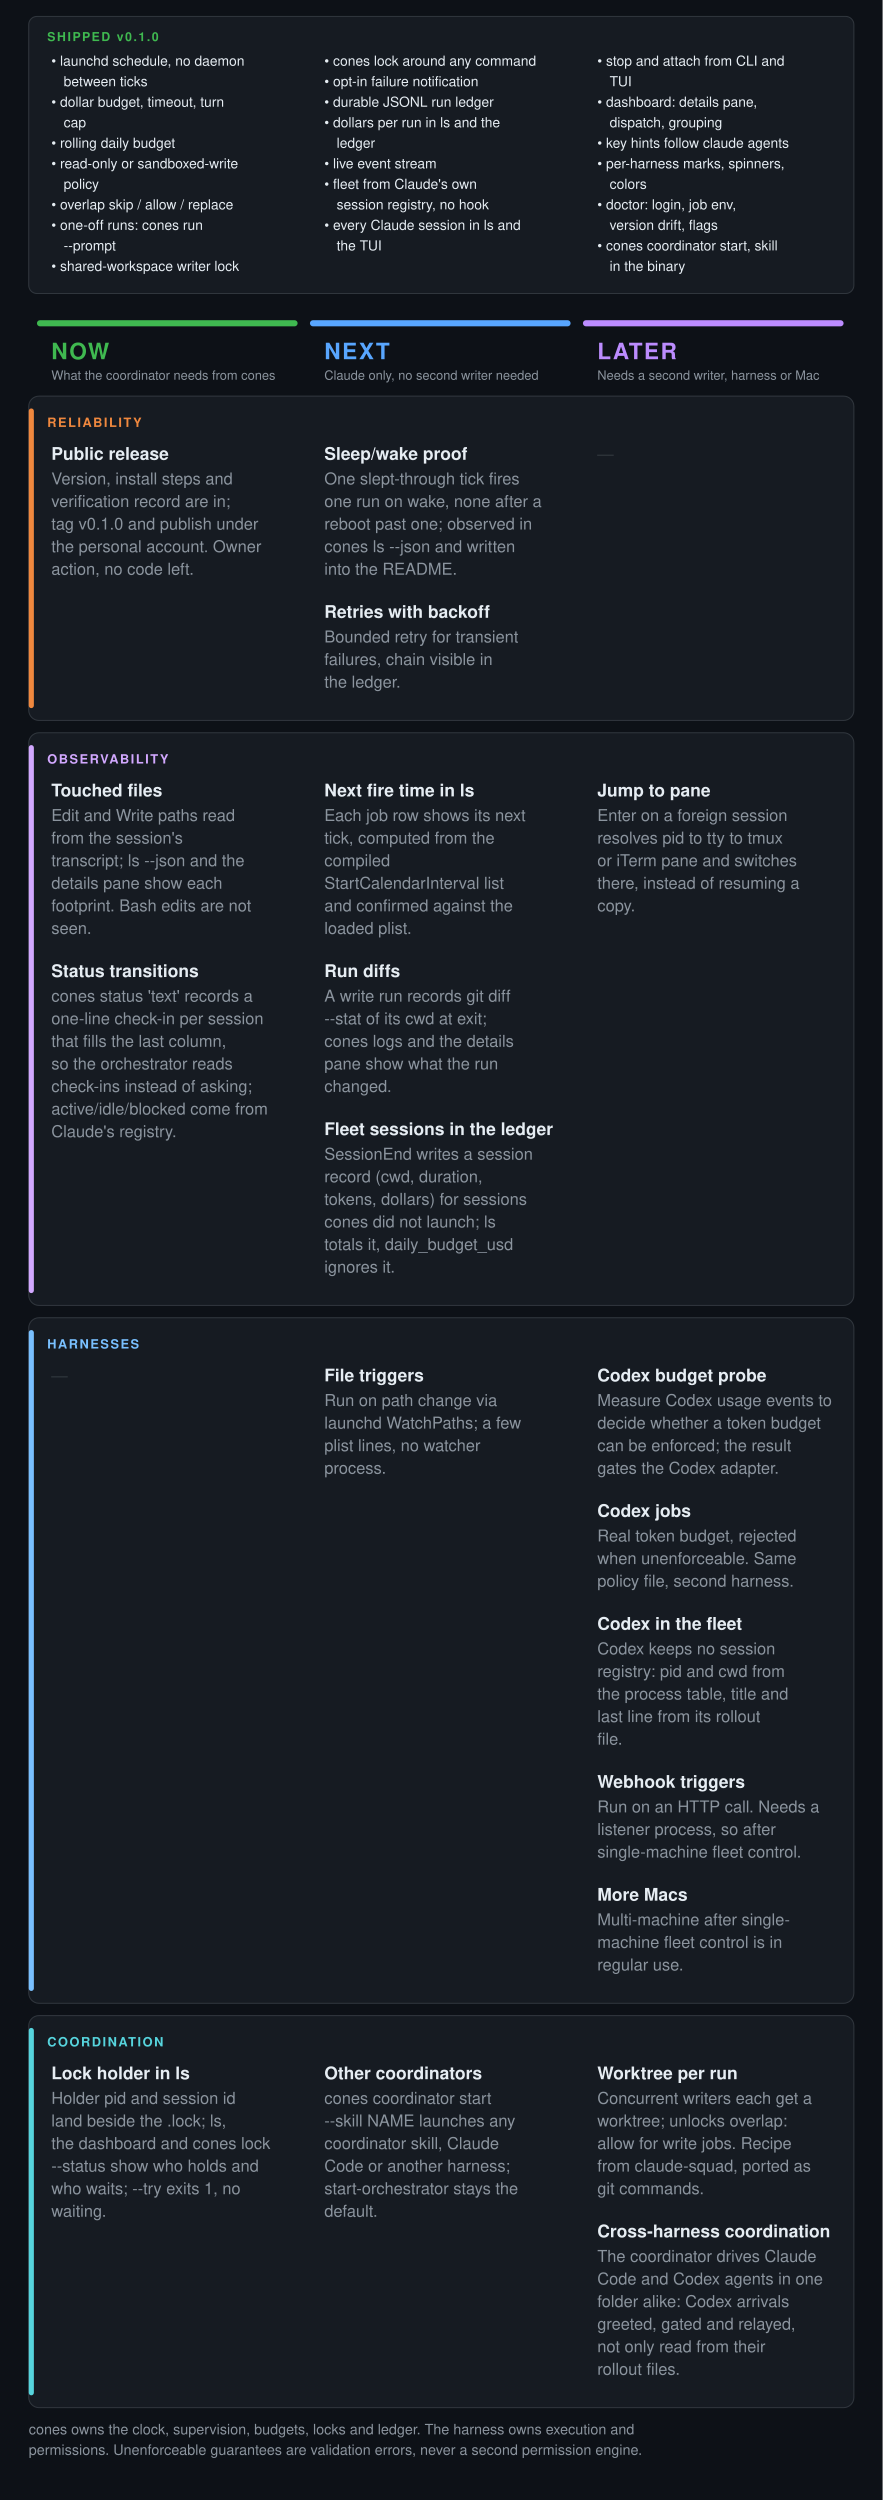
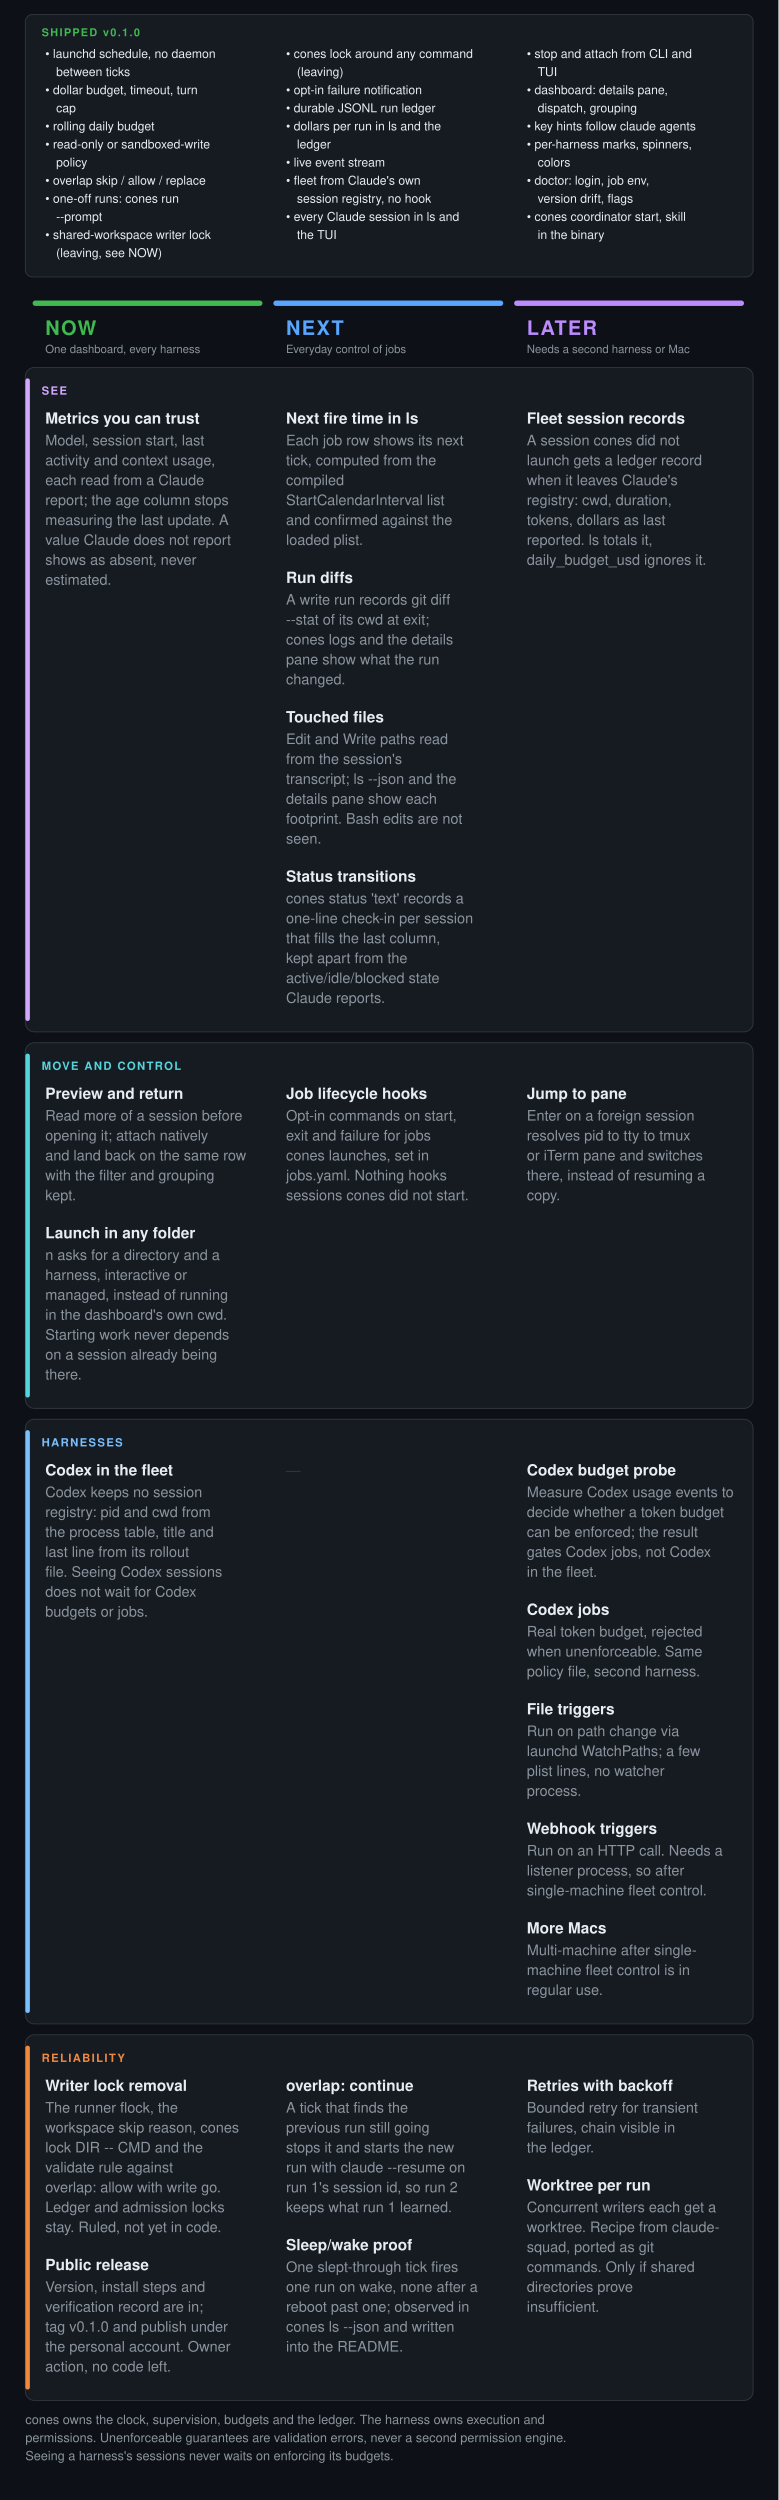
- <svg xmlns="http://www.w3.org/2000/svg" width="860" height="2436" viewBox="0 0 860 2436" font-family="-apple-system,BlinkMacSystemFont,Segoe UI,Helvetica,Arial,sans-serif">
-   <rect width="860" height="2436" fill="#0d1117" />
-   <rect x="28" y="16" width="804" height="270" rx="8" fill="#161b22" stroke="#30363d" />
+ <svg xmlns="http://www.w3.org/2000/svg" width="860" height="2762" viewBox="0 0 860 2762" font-family="-apple-system,BlinkMacSystemFont,Segoe UI,Helvetica,Arial,sans-serif">
+   <rect width="860" height="2762" fill="#0d1117" />
+   <rect x="28" y="16" width="804" height="290" rx="8" fill="#161b22" stroke="#30363d" />
  <text x="46" y="40" font-size="12" fill="#3fb950" font-weight="700" letter-spacing="1.5">SHIPPED  v0.1.0</text>
  <text x="50" y="64" font-size="13.5" fill="#e6edf3">• launchd schedule, no daemon</text>
  <text x="62" y="84" font-size="13.5" fill="#e6edf3">between ticks</text>
  <text x="50" y="104" font-size="13.5" fill="#e6edf3">• dollar budget, timeout, turn</text>
  <text x="62" y="124" font-size="13.5" fill="#e6edf3">cap</text>
  <text x="50" y="144" font-size="13.5" fill="#e6edf3">• rolling daily budget</text>
  <text x="50" y="164" font-size="13.5" fill="#e6edf3">• read-only or sandboxed-write</text>
  <text x="62" y="184" font-size="13.5" fill="#e6edf3">policy</text>
  <text x="50" y="204" font-size="13.5" fill="#e6edf3">• overlap skip / allow / replace</text>
  <text x="50" y="224" font-size="13.5" fill="#e6edf3">• one-off runs: cones run</text>
  <text x="62" y="244" font-size="13.5" fill="#e6edf3">--prompt</text>
  <text x="50" y="264" font-size="13.5" fill="#e6edf3">• shared-workspace writer lock</text>
+   <text x="62" y="284" font-size="13.5" fill="#e6edf3">(leaving, see NOW)</text>
  <text x="316" y="64" font-size="13.5" fill="#e6edf3">• cones lock around any command</text>
-   <text x="316" y="84" font-size="13.5" fill="#e6edf3">• opt-in failure notification</text>
-   <text x="316" y="104" font-size="13.5" fill="#e6edf3">• durable JSONL run ledger</text>
-   <text x="316" y="124" font-size="13.5" fill="#e6edf3">• dollars per run in ls and the</text>
-   <text x="328" y="144" font-size="13.5" fill="#e6edf3">ledger</text>
-   <text x="316" y="164" font-size="13.5" fill="#e6edf3">• live event stream</text>
-   <text x="316" y="184" font-size="13.5" fill="#e6edf3">• fleet from Claude's own</text>
-   <text x="328" y="204" font-size="13.5" fill="#e6edf3">session registry, no hook</text>
-   <text x="316" y="224" font-size="13.5" fill="#e6edf3">• every Claude session in ls and</text>
-   <text x="328" y="244" font-size="13.5" fill="#e6edf3">the TUI</text>
+   <text x="328" y="84" font-size="13.5" fill="#e6edf3">(leaving)</text>
+   <text x="316" y="104" font-size="13.5" fill="#e6edf3">• opt-in failure notification</text>
+   <text x="316" y="124" font-size="13.5" fill="#e6edf3">• durable JSONL run ledger</text>
+   <text x="316" y="144" font-size="13.5" fill="#e6edf3">• dollars per run in ls and the</text>
+   <text x="328" y="164" font-size="13.5" fill="#e6edf3">ledger</text>
+   <text x="316" y="184" font-size="13.5" fill="#e6edf3">• live event stream</text>
+   <text x="316" y="204" font-size="13.5" fill="#e6edf3">• fleet from Claude's own</text>
+   <text x="328" y="224" font-size="13.5" fill="#e6edf3">session registry, no hook</text>
+   <text x="316" y="244" font-size="13.5" fill="#e6edf3">• every Claude session in ls and</text>
+   <text x="328" y="264" font-size="13.5" fill="#e6edf3">the TUI</text>
  <text x="582" y="64" font-size="13.5" fill="#e6edf3">• stop and attach from CLI and</text>
  <text x="594" y="84" font-size="13.5" fill="#e6edf3">TUI</text>
  <text x="582" y="104" font-size="13.5" fill="#e6edf3">• dashboard: details pane,</text>
  <text x="594" y="124" font-size="13.5" fill="#e6edf3">dispatch, grouping</text>
  <text x="582" y="144" font-size="13.5" fill="#e6edf3">• key hints follow claude agents</text>
  <text x="582" y="164" font-size="13.5" fill="#e6edf3">• per-harness marks, spinners,</text>
  <text x="594" y="184" font-size="13.5" fill="#e6edf3">colors</text>
  <text x="582" y="204" font-size="13.5" fill="#e6edf3">• doctor: login, job env,</text>
  <text x="594" y="224" font-size="13.5" fill="#e6edf3">version drift, flags</text>
  <text x="582" y="244" font-size="13.5" fill="#e6edf3">• cones coordinator start, skill</text>
  <text x="594" y="264" font-size="13.5" fill="#e6edf3">in the binary</text>
-   <rect x="36" y="312" width="254" height="6" rx="3" fill="#3fb950" />
-   <text x="50" y="350" font-size="22" fill="#3fb950" font-weight="800" letter-spacing="1.5">NOW</text>
-   <text x="50" y="370" font-size="12.5" fill="#8b949e">What the coordinator needs from cones</text>
-   <rect x="302" y="312" width="254" height="6" rx="3" fill="#58a6ff" />
-   <text x="316" y="350" font-size="22" fill="#58a6ff" font-weight="800" letter-spacing="1.5">NEXT</text>
-   <text x="316" y="370" font-size="12.5" fill="#8b949e">Claude only, no second writer needed</text>
-   <rect x="568" y="312" width="254" height="6" rx="3" fill="#bc8cff" />
-   <text x="582" y="350" font-size="22" fill="#bc8cff" font-weight="800" letter-spacing="1.5">LATER</text>
-   <text x="582" y="370" font-size="12.5" fill="#8b949e">Needs a second writer, harness or Mac</text>
-   <rect x="28" y="386" width="804" height="316" rx="10" fill="#161b22" stroke="#30363d" />
-   <rect x="28" y="398" width="5" height="292" rx="2.5" fill="#f0883e" />
-   <text x="46" y="416" font-size="12.5" fill="#f0883e" font-weight="700" letter-spacing="1.5">RELIABILITY</text>
-   <text x="50" y="448" font-size="17" fill="#e6edf3" font-weight="700">Public release</text>
-   <text x="50" y="472" font-size="16" fill="#8b949e">Version, install steps and</text>
-   <text x="50" y="494" font-size="16" fill="#8b949e">verification record are in;</text>
-   <text x="50" y="516" font-size="16" fill="#8b949e">tag v0.1.0 and publish under</text>
-   <text x="50" y="538" font-size="16" fill="#8b949e">the personal account. Owner</text>
-   <text x="50" y="560" font-size="16" fill="#8b949e">action, no code left.</text>
-   <text x="316" y="448" font-size="17" fill="#e6edf3" font-weight="700">Sleep/wake proof</text>
-   <text x="316" y="472" font-size="16" fill="#8b949e">One slept-through tick fires</text>
-   <text x="316" y="494" font-size="16" fill="#8b949e">one run on wake, none after a</text>
-   <text x="316" y="516" font-size="16" fill="#8b949e">reboot past one; observed in</text>
-   <text x="316" y="538" font-size="16" fill="#8b949e">cones ls --json and written</text>
-   <text x="316" y="560" font-size="16" fill="#8b949e">into the README.</text>
-   <text x="316" y="602" font-size="17" fill="#e6edf3" font-weight="700">Retries with backoff</text>
-   <text x="316" y="626" font-size="16" fill="#8b949e">Bounded retry for transient</text>
-   <text x="316" y="648" font-size="16" fill="#8b949e">failures, chain visible in</text>
-   <text x="316" y="670" font-size="16" fill="#8b949e">the ledger.</text>
-   <text x="582" y="448" font-size="16" fill="#30363d">—</text>
-   <rect x="28" y="714" width="804" height="558" rx="10" fill="#161b22" stroke="#30363d" />
-   <rect x="28" y="726" width="5" height="534" rx="2.5" fill="#d2a8ff" />
-   <text x="46" y="744" font-size="12.5" fill="#d2a8ff" font-weight="700" letter-spacing="1.5">OBSERVABILITY</text>
-   <text x="50" y="776" font-size="17" fill="#e6edf3" font-weight="700">Touched files</text>
-   <text x="50" y="800" font-size="16" fill="#8b949e">Edit and Write paths read</text>
-   <text x="50" y="822" font-size="16" fill="#8b949e">from the session's</text>
-   <text x="50" y="844" font-size="16" fill="#8b949e">transcript; ls --json and the</text>
-   <text x="50" y="866" font-size="16" fill="#8b949e">details pane show each</text>
-   <text x="50" y="888" font-size="16" fill="#8b949e">footprint. Bash edits are not</text>
-   <text x="50" y="910" font-size="16" fill="#8b949e">seen.</text>
-   <text x="50" y="952" font-size="17" fill="#e6edf3" font-weight="700">Status transitions</text>
-   <text x="50" y="976" font-size="16" fill="#8b949e">cones status 'text' records a</text>
-   <text x="50" y="998" font-size="16" fill="#8b949e">one-line check-in per session</text>
-   <text x="50" y="1020" font-size="16" fill="#8b949e">that fills the last column,</text>
-   <text x="50" y="1042" font-size="16" fill="#8b949e">so the orchestrator reads</text>
-   <text x="50" y="1064" font-size="16" fill="#8b949e">check-ins instead of asking;</text>
-   <text x="50" y="1086" font-size="16" fill="#8b949e">active/idle/blocked come from</text>
-   <text x="50" y="1108" font-size="16" fill="#8b949e">Claude's registry.</text>
-   <text x="316" y="776" font-size="17" fill="#e6edf3" font-weight="700">Next fire time in ls</text>
-   <text x="316" y="800" font-size="16" fill="#8b949e">Each job row shows its next</text>
-   <text x="316" y="822" font-size="16" fill="#8b949e">tick, computed from the</text>
-   <text x="316" y="844" font-size="16" fill="#8b949e">compiled</text>
-   <text x="316" y="866" font-size="16" fill="#8b949e">StartCalendarInterval list</text>
-   <text x="316" y="888" font-size="16" fill="#8b949e">and confirmed against the</text>
-   <text x="316" y="910" font-size="16" fill="#8b949e">loaded plist.</text>
-   <text x="316" y="952" font-size="17" fill="#e6edf3" font-weight="700">Run diffs</text>
-   <text x="316" y="976" font-size="16" fill="#8b949e">A write run records git diff</text>
-   <text x="316" y="998" font-size="16" fill="#8b949e">--stat of its cwd at exit;</text>
-   <text x="316" y="1020" font-size="16" fill="#8b949e">cones logs and the details</text>
-   <text x="316" y="1042" font-size="16" fill="#8b949e">pane show what the run</text>
-   <text x="316" y="1064" font-size="16" fill="#8b949e">changed.</text>
-   <text x="316" y="1106" font-size="17" fill="#e6edf3" font-weight="700">Fleet sessions in the ledger</text>
-   <text x="316" y="1130" font-size="16" fill="#8b949e">SessionEnd writes a session</text>
-   <text x="316" y="1152" font-size="16" fill="#8b949e">record (cwd, duration,</text>
-   <text x="316" y="1174" font-size="16" fill="#8b949e">tokens, dollars) for sessions</text>
-   <text x="316" y="1196" font-size="16" fill="#8b949e">cones did not launch; ls</text>
-   <text x="316" y="1218" font-size="16" fill="#8b949e">totals it, daily_budget_usd</text>
-   <text x="316" y="1240" font-size="16" fill="#8b949e">ignores it.</text>
-   <text x="582" y="776" font-size="17" fill="#e6edf3" font-weight="700">Jump to pane</text>
-   <text x="582" y="800" font-size="16" fill="#8b949e">Enter on a foreign session</text>
-   <text x="582" y="822" font-size="16" fill="#8b949e">resolves pid to tty to tmux</text>
-   <text x="582" y="844" font-size="16" fill="#8b949e">or iTerm pane and switches</text>
-   <text x="582" y="866" font-size="16" fill="#8b949e">there, instead of resuming a</text>
-   <text x="582" y="888" font-size="16" fill="#8b949e">copy.</text>
-   <rect x="28" y="1284" width="804" height="668" rx="10" fill="#161b22" stroke="#30363d" />
-   <rect x="28" y="1296" width="5" height="644" rx="2.5" fill="#79c0ff" />
-   <text x="46" y="1314" font-size="12.5" fill="#79c0ff" font-weight="700" letter-spacing="1.5">HARNESSES</text>
-   <text x="50" y="1346" font-size="16" fill="#30363d">—</text>
-   <text x="316" y="1346" font-size="17" fill="#e6edf3" font-weight="700">File triggers</text>
-   <text x="316" y="1370" font-size="16" fill="#8b949e">Run on path change via</text>
-   <text x="316" y="1392" font-size="16" fill="#8b949e">launchd WatchPaths; a few</text>
-   <text x="316" y="1414" font-size="16" fill="#8b949e">plist lines, no watcher</text>
-   <text x="316" y="1436" font-size="16" fill="#8b949e">process.</text>
-   <text x="582" y="1346" font-size="17" fill="#e6edf3" font-weight="700">Codex budget probe</text>
-   <text x="582" y="1370" font-size="16" fill="#8b949e">Measure Codex usage events to</text>
-   <text x="582" y="1392" font-size="16" fill="#8b949e">decide whether a token budget</text>
-   <text x="582" y="1414" font-size="16" fill="#8b949e">can be enforced; the result</text>
-   <text x="582" y="1436" font-size="16" fill="#8b949e">gates the Codex adapter.</text>
-   <text x="582" y="1478" font-size="17" fill="#e6edf3" font-weight="700">Codex jobs</text>
-   <text x="582" y="1502" font-size="16" fill="#8b949e">Real token budget, rejected</text>
-   <text x="582" y="1524" font-size="16" fill="#8b949e">when unenforceable. Same</text>
-   <text x="582" y="1546" font-size="16" fill="#8b949e">policy file, second harness.</text>
-   <text x="582" y="1588" font-size="17" fill="#e6edf3" font-weight="700">Codex in the fleet</text>
-   <text x="582" y="1612" font-size="16" fill="#8b949e">Codex keeps no session</text>
-   <text x="582" y="1634" font-size="16" fill="#8b949e">registry: pid and cwd from</text>
-   <text x="582" y="1656" font-size="16" fill="#8b949e">the process table, title and</text>
-   <text x="582" y="1678" font-size="16" fill="#8b949e">last line from its rollout</text>
-   <text x="582" y="1700" font-size="16" fill="#8b949e">file.</text>
-   <text x="582" y="1742" font-size="17" fill="#e6edf3" font-weight="700">Webhook triggers</text>
-   <text x="582" y="1766" font-size="16" fill="#8b949e">Run on an HTTP call. Needs a</text>
-   <text x="582" y="1788" font-size="16" fill="#8b949e">listener process, so after</text>
-   <text x="582" y="1810" font-size="16" fill="#8b949e">single-machine fleet control.</text>
-   <text x="582" y="1852" font-size="17" fill="#e6edf3" font-weight="700">More Macs</text>
-   <text x="582" y="1876" font-size="16" fill="#8b949e">Multi-machine after single-</text>
-   <text x="582" y="1898" font-size="16" fill="#8b949e">machine fleet control is in</text>
-   <text x="582" y="1920" font-size="16" fill="#8b949e">regular use.</text>
-   <rect x="28" y="1964" width="804" height="382" rx="10" fill="#161b22" stroke="#30363d" />
-   <rect x="28" y="1976" width="5" height="358" rx="2.5" fill="#56d4dd" />
-   <text x="46" y="1994" font-size="12.5" fill="#56d4dd" font-weight="700" letter-spacing="1.5">COORDINATION</text>
-   <text x="50" y="2026" font-size="17" fill="#e6edf3" font-weight="700">Lock holder in ls</text>
-   <text x="50" y="2050" font-size="16" fill="#8b949e">Holder pid and session id</text>
-   <text x="50" y="2072" font-size="16" fill="#8b949e">land beside the .lock; ls,</text>
-   <text x="50" y="2094" font-size="16" fill="#8b949e">the dashboard and cones lock</text>
-   <text x="50" y="2116" font-size="16" fill="#8b949e">--status show who holds and</text>
-   <text x="50" y="2138" font-size="16" fill="#8b949e">who waits; --try exits 1, no</text>
-   <text x="50" y="2160" font-size="16" fill="#8b949e">waiting.</text>
-   <text x="316" y="2026" font-size="17" fill="#e6edf3" font-weight="700">Other coordinators</text>
-   <text x="316" y="2050" font-size="16" fill="#8b949e">cones coordinator start</text>
-   <text x="316" y="2072" font-size="16" fill="#8b949e">--skill NAME launches any</text>
-   <text x="316" y="2094" font-size="16" fill="#8b949e">coordinator skill, Claude</text>
-   <text x="316" y="2116" font-size="16" fill="#8b949e">Code or another harness;</text>
-   <text x="316" y="2138" font-size="16" fill="#8b949e">start-orchestrator stays the</text>
-   <text x="316" y="2160" font-size="16" fill="#8b949e">default.</text>
-   <text x="582" y="2026" font-size="17" fill="#e6edf3" font-weight="700">Worktree per run</text>
-   <text x="582" y="2050" font-size="16" fill="#8b949e">Concurrent writers each get a</text>
-   <text x="582" y="2072" font-size="16" fill="#8b949e">worktree; unlocks overlap:</text>
-   <text x="582" y="2094" font-size="16" fill="#8b949e">allow for write jobs. Recipe</text>
-   <text x="582" y="2116" font-size="16" fill="#8b949e">from claude-squad, ported as</text>
-   <text x="582" y="2138" font-size="16" fill="#8b949e">git commands.</text>
-   <text x="582" y="2180" font-size="17" fill="#e6edf3" font-weight="700">Cross-harness coordination</text>
-   <text x="582" y="2204" font-size="16" fill="#8b949e">The coordinator drives Claude</text>
-   <text x="582" y="2226" font-size="16" fill="#8b949e">Code and Codex agents in one</text>
-   <text x="582" y="2248" font-size="16" fill="#8b949e">folder alike: Codex arrivals</text>
-   <text x="582" y="2270" font-size="16" fill="#8b949e">greeted, gated and relayed,</text>
-   <text x="582" y="2292" font-size="16" fill="#8b949e">not only read from their</text>
-   <text x="582" y="2314" font-size="16" fill="#8b949e">rollout files.</text>
-   <text x="28" y="2372" font-size="14" fill="#8b949e">cones owns the clock, supervision, budgets, locks and ledger. The harness owns execution and</text>
-   <text x="28" y="2392" font-size="14" fill="#8b949e">permissions. Unenforceable guarantees are validation errors, never a second permission engine.</text>
+   <rect x="36" y="332" width="254" height="6" rx="3" fill="#3fb950" />
+   <text x="50" y="370" font-size="22" fill="#3fb950" font-weight="800" letter-spacing="1.5">NOW</text>
+   <text x="50" y="390" font-size="12.5" fill="#8b949e">One dashboard, every harness</text>
+   <rect x="302" y="332" width="254" height="6" rx="3" fill="#58a6ff" />
+   <text x="316" y="370" font-size="22" fill="#58a6ff" font-weight="800" letter-spacing="1.5">NEXT</text>
+   <text x="316" y="390" font-size="12.5" fill="#8b949e">Everyday control of jobs</text>
+   <rect x="568" y="332" width="254" height="6" rx="3" fill="#bc8cff" />
+   <text x="582" y="370" font-size="22" fill="#bc8cff" font-weight="800" letter-spacing="1.5">LATER</text>
+   <text x="582" y="390" font-size="12.5" fill="#8b949e">Needs a second harness or Mac</text>
+   <rect x="28" y="406" width="804" height="734" rx="10" fill="#161b22" stroke="#30363d" />
+   <rect x="28" y="418" width="5" height="710" rx="2.5" fill="#d2a8ff" />
+   <text x="46" y="436" font-size="12.5" fill="#d2a8ff" font-weight="700" letter-spacing="1.5">SEE</text>
+   <text x="50" y="468" font-size="17" fill="#e6edf3" font-weight="700">Metrics you can trust</text>
+   <text x="50" y="492" font-size="16" fill="#8b949e">Model, session start, last</text>
+   <text x="50" y="514" font-size="16" fill="#8b949e">activity and context usage,</text>
+   <text x="50" y="536" font-size="16" fill="#8b949e">each read from a Claude</text>
+   <text x="50" y="558" font-size="16" fill="#8b949e">report; the age column stops</text>
+   <text x="50" y="580" font-size="16" fill="#8b949e">measuring the last update. A</text>
+   <text x="50" y="602" font-size="16" fill="#8b949e">value Claude does not report</text>
+   <text x="50" y="624" font-size="16" fill="#8b949e">shows as absent, never</text>
+   <text x="50" y="646" font-size="16" fill="#8b949e">estimated.</text>
+   <text x="316" y="468" font-size="17" fill="#e6edf3" font-weight="700">Next fire time in ls</text>
+   <text x="316" y="492" font-size="16" fill="#8b949e">Each job row shows its next</text>
+   <text x="316" y="514" font-size="16" fill="#8b949e">tick, computed from the</text>
+   <text x="316" y="536" font-size="16" fill="#8b949e">compiled</text>
+   <text x="316" y="558" font-size="16" fill="#8b949e">StartCalendarInterval list</text>
+   <text x="316" y="580" font-size="16" fill="#8b949e">and confirmed against the</text>
+   <text x="316" y="602" font-size="16" fill="#8b949e">loaded plist.</text>
+   <text x="316" y="644" font-size="17" fill="#e6edf3" font-weight="700">Run diffs</text>
+   <text x="316" y="668" font-size="16" fill="#8b949e">A write run records git diff</text>
+   <text x="316" y="690" font-size="16" fill="#8b949e">--stat of its cwd at exit;</text>
+   <text x="316" y="712" font-size="16" fill="#8b949e">cones logs and the details</text>
+   <text x="316" y="734" font-size="16" fill="#8b949e">pane show what the run</text>
+   <text x="316" y="756" font-size="16" fill="#8b949e">changed.</text>
+   <text x="316" y="798" font-size="17" fill="#e6edf3" font-weight="700">Touched files</text>
+   <text x="316" y="822" font-size="16" fill="#8b949e">Edit and Write paths read</text>
+   <text x="316" y="844" font-size="16" fill="#8b949e">from the session's</text>
+   <text x="316" y="866" font-size="16" fill="#8b949e">transcript; ls --json and the</text>
+   <text x="316" y="888" font-size="16" fill="#8b949e">details pane show each</text>
+   <text x="316" y="910" font-size="16" fill="#8b949e">footprint. Bash edits are not</text>
+   <text x="316" y="932" font-size="16" fill="#8b949e">seen.</text>
+   <text x="316" y="974" font-size="17" fill="#e6edf3" font-weight="700">Status transitions</text>
+   <text x="316" y="998" font-size="16" fill="#8b949e">cones status 'text' records a</text>
+   <text x="316" y="1020" font-size="16" fill="#8b949e">one-line check-in per session</text>
+   <text x="316" y="1042" font-size="16" fill="#8b949e">that fills the last column,</text>
+   <text x="316" y="1064" font-size="16" fill="#8b949e">kept apart from the</text>
+   <text x="316" y="1086" font-size="16" fill="#8b949e">active/idle/blocked state</text>
+   <text x="316" y="1108" font-size="16" fill="#8b949e">Claude reports.</text>
+   <text x="582" y="468" font-size="17" fill="#e6edf3" font-weight="700">Fleet session records</text>
+   <text x="582" y="492" font-size="16" fill="#8b949e">A session cones did not</text>
+   <text x="582" y="514" font-size="16" fill="#8b949e">launch gets a ledger record</text>
+   <text x="582" y="536" font-size="16" fill="#8b949e">when it leaves Claude's</text>
+   <text x="582" y="558" font-size="16" fill="#8b949e">registry: cwd, duration,</text>
+   <text x="582" y="580" font-size="16" fill="#8b949e">tokens, dollars as last</text>
+   <text x="582" y="602" font-size="16" fill="#8b949e">reported. ls totals it,</text>
+   <text x="582" y="624" font-size="16" fill="#8b949e">daily_budget_usd ignores it.</text>
+   <rect x="28" y="1152" width="804" height="404" rx="10" fill="#161b22" stroke="#30363d" />
+   <rect x="28" y="1164" width="5" height="380" rx="2.5" fill="#56d4dd" />
+   <text x="46" y="1182" font-size="12.5" fill="#56d4dd" font-weight="700" letter-spacing="1.5">MOVE AND CONTROL</text>
+   <text x="50" y="1214" font-size="17" fill="#e6edf3" font-weight="700">Preview and return</text>
+   <text x="50" y="1238" font-size="16" fill="#8b949e">Read more of a session before</text>
+   <text x="50" y="1260" font-size="16" fill="#8b949e">opening it; attach natively</text>
+   <text x="50" y="1282" font-size="16" fill="#8b949e">and land back on the same row</text>
+   <text x="50" y="1304" font-size="16" fill="#8b949e">with the filter and grouping</text>
+   <text x="50" y="1326" font-size="16" fill="#8b949e">kept.</text>
+   <text x="50" y="1368" font-size="17" fill="#e6edf3" font-weight="700">Launch in any folder</text>
+   <text x="50" y="1392" font-size="16" fill="#8b949e">n asks for a directory and a</text>
+   <text x="50" y="1414" font-size="16" fill="#8b949e">harness, interactive or</text>
+   <text x="50" y="1436" font-size="16" fill="#8b949e">managed, instead of running</text>
+   <text x="50" y="1458" font-size="16" fill="#8b949e">in the dashboard's own cwd.</text>
+   <text x="50" y="1480" font-size="16" fill="#8b949e">Starting work never depends</text>
+   <text x="50" y="1502" font-size="16" fill="#8b949e">on a session already being</text>
+   <text x="50" y="1524" font-size="16" fill="#8b949e">there.</text>
+   <text x="316" y="1214" font-size="17" fill="#e6edf3" font-weight="700">Job lifecycle hooks</text>
+   <text x="316" y="1238" font-size="16" fill="#8b949e">Opt-in commands on start,</text>
+   <text x="316" y="1260" font-size="16" fill="#8b949e">exit and failure for jobs</text>
+   <text x="316" y="1282" font-size="16" fill="#8b949e">cones launches, set in</text>
+   <text x="316" y="1304" font-size="16" fill="#8b949e">jobs.yaml. Nothing hooks</text>
+   <text x="316" y="1326" font-size="16" fill="#8b949e">sessions cones did not start.</text>
+   <text x="582" y="1214" font-size="17" fill="#e6edf3" font-weight="700">Jump to pane</text>
+   <text x="582" y="1238" font-size="16" fill="#8b949e">Enter on a foreign session</text>
+   <text x="582" y="1260" font-size="16" fill="#8b949e">resolves pid to tty to tmux</text>
+   <text x="582" y="1282" font-size="16" fill="#8b949e">or iTerm pane and switches</text>
+   <text x="582" y="1304" font-size="16" fill="#8b949e">there, instead of resuming a</text>
+   <text x="582" y="1326" font-size="16" fill="#8b949e">copy.</text>
+   <rect x="28" y="1568" width="804" height="668" rx="10" fill="#161b22" stroke="#30363d" />
+   <rect x="28" y="1580" width="5" height="644" rx="2.5" fill="#79c0ff" />
+   <text x="46" y="1598" font-size="12.5" fill="#79c0ff" font-weight="700" letter-spacing="1.5">HARNESSES</text>
+   <text x="50" y="1630" font-size="17" fill="#e6edf3" font-weight="700">Codex in the fleet</text>
+   <text x="50" y="1654" font-size="16" fill="#8b949e">Codex keeps no session</text>
+   <text x="50" y="1676" font-size="16" fill="#8b949e">registry: pid and cwd from</text>
+   <text x="50" y="1698" font-size="16" fill="#8b949e">the process table, title and</text>
+   <text x="50" y="1720" font-size="16" fill="#8b949e">last line from its rollout</text>
+   <text x="50" y="1742" font-size="16" fill="#8b949e">file. Seeing Codex sessions</text>
+   <text x="50" y="1764" font-size="16" fill="#8b949e">does not wait for Codex</text>
+   <text x="50" y="1786" font-size="16" fill="#8b949e">budgets or jobs.</text>
+   <text x="316" y="1630" font-size="16" fill="#30363d">—</text>
+   <text x="582" y="1630" font-size="17" fill="#e6edf3" font-weight="700">Codex budget probe</text>
+   <text x="582" y="1654" font-size="16" fill="#8b949e">Measure Codex usage events to</text>
+   <text x="582" y="1676" font-size="16" fill="#8b949e">decide whether a token budget</text>
+   <text x="582" y="1698" font-size="16" fill="#8b949e">can be enforced; the result</text>
+   <text x="582" y="1720" font-size="16" fill="#8b949e">gates Codex jobs, not Codex</text>
+   <text x="582" y="1742" font-size="16" fill="#8b949e">in the fleet.</text>
+   <text x="582" y="1784" font-size="17" fill="#e6edf3" font-weight="700">Codex jobs</text>
+   <text x="582" y="1808" font-size="16" fill="#8b949e">Real token budget, rejected</text>
+   <text x="582" y="1830" font-size="16" fill="#8b949e">when unenforceable. Same</text>
+   <text x="582" y="1852" font-size="16" fill="#8b949e">policy file, second harness.</text>
+   <text x="582" y="1894" font-size="17" fill="#e6edf3" font-weight="700">File triggers</text>
+   <text x="582" y="1918" font-size="16" fill="#8b949e">Run on path change via</text>
+   <text x="582" y="1940" font-size="16" fill="#8b949e">launchd WatchPaths; a few</text>
+   <text x="582" y="1962" font-size="16" fill="#8b949e">plist lines, no watcher</text>
+   <text x="582" y="1984" font-size="16" fill="#8b949e">process.</text>
+   <text x="582" y="2026" font-size="17" fill="#e6edf3" font-weight="700">Webhook triggers</text>
+   <text x="582" y="2050" font-size="16" fill="#8b949e">Run on an HTTP call. Needs a</text>
+   <text x="582" y="2072" font-size="16" fill="#8b949e">listener process, so after</text>
+   <text x="582" y="2094" font-size="16" fill="#8b949e">single-machine fleet control.</text>
+   <text x="582" y="2136" font-size="17" fill="#e6edf3" font-weight="700">More Macs</text>
+   <text x="582" y="2160" font-size="16" fill="#8b949e">Multi-machine after single-</text>
+   <text x="582" y="2182" font-size="16" fill="#8b949e">machine fleet control is in</text>
+   <text x="582" y="2204" font-size="16" fill="#8b949e">regular use.</text>
+   <rect x="28" y="2248" width="804" height="404" rx="10" fill="#161b22" stroke="#30363d" />
+   <rect x="28" y="2260" width="5" height="380" rx="2.5" fill="#f0883e" />
+   <text x="46" y="2278" font-size="12.5" fill="#f0883e" font-weight="700" letter-spacing="1.5">RELIABILITY</text>
+   <text x="50" y="2310" font-size="17" fill="#e6edf3" font-weight="700">Writer lock removal</text>
+   <text x="50" y="2334" font-size="16" fill="#8b949e">The runner flock, the</text>
+   <text x="50" y="2356" font-size="16" fill="#8b949e">workspace skip reason, cones</text>
+   <text x="50" y="2378" font-size="16" fill="#8b949e">lock DIR -- CMD and the</text>
+   <text x="50" y="2400" font-size="16" fill="#8b949e">validate rule against</text>
+   <text x="50" y="2422" font-size="16" fill="#8b949e">overlap: allow with write go.</text>
+   <text x="50" y="2444" font-size="16" fill="#8b949e">Ledger and admission locks</text>
+   <text x="50" y="2466" font-size="16" fill="#8b949e">stay. Ruled, not yet in code.</text>
+   <text x="50" y="2508" font-size="17" fill="#e6edf3" font-weight="700">Public release</text>
+   <text x="50" y="2532" font-size="16" fill="#8b949e">Version, install steps and</text>
+   <text x="50" y="2554" font-size="16" fill="#8b949e">verification record are in;</text>
+   <text x="50" y="2576" font-size="16" fill="#8b949e">tag v0.1.0 and publish under</text>
+   <text x="50" y="2598" font-size="16" fill="#8b949e">the personal account. Owner</text>
+   <text x="50" y="2620" font-size="16" fill="#8b949e">action, no code left.</text>
+   <text x="316" y="2310" font-size="17" fill="#e6edf3" font-weight="700">overlap: continue</text>
+   <text x="316" y="2334" font-size="16" fill="#8b949e">A tick that finds the</text>
+   <text x="316" y="2356" font-size="16" fill="#8b949e">previous run still going</text>
+   <text x="316" y="2378" font-size="16" fill="#8b949e">stops it and starts the new</text>
+   <text x="316" y="2400" font-size="16" fill="#8b949e">run with claude --resume on</text>
+   <text x="316" y="2422" font-size="16" fill="#8b949e">run 1's session id, so run 2</text>
+   <text x="316" y="2444" font-size="16" fill="#8b949e">keeps what run 1 learned.</text>
+   <text x="316" y="2486" font-size="17" fill="#e6edf3" font-weight="700">Sleep/wake proof</text>
+   <text x="316" y="2510" font-size="16" fill="#8b949e">One slept-through tick fires</text>
+   <text x="316" y="2532" font-size="16" fill="#8b949e">one run on wake, none after a</text>
+   <text x="316" y="2554" font-size="16" fill="#8b949e">reboot past one; observed in</text>
+   <text x="316" y="2576" font-size="16" fill="#8b949e">cones ls --json and written</text>
+   <text x="316" y="2598" font-size="16" fill="#8b949e">into the README.</text>
+   <text x="582" y="2310" font-size="17" fill="#e6edf3" font-weight="700">Retries with backoff</text>
+   <text x="582" y="2334" font-size="16" fill="#8b949e">Bounded retry for transient</text>
+   <text x="582" y="2356" font-size="16" fill="#8b949e">failures, chain visible in</text>
+   <text x="582" y="2378" font-size="16" fill="#8b949e">the ledger.</text>
+   <text x="582" y="2420" font-size="17" fill="#e6edf3" font-weight="700">Worktree per run</text>
+   <text x="582" y="2444" font-size="16" fill="#8b949e">Concurrent writers each get a</text>
+   <text x="582" y="2466" font-size="16" fill="#8b949e">worktree. Recipe from claude-</text>
+   <text x="582" y="2488" font-size="16" fill="#8b949e">squad, ported as git</text>
+   <text x="582" y="2510" font-size="16" fill="#8b949e">commands. Only if shared</text>
+   <text x="582" y="2532" font-size="16" fill="#8b949e">directories prove</text>
+   <text x="582" y="2554" font-size="16" fill="#8b949e">insufficient.</text>
+   <text x="28" y="2678" font-size="14" fill="#8b949e">cones owns the clock, supervision, budgets and the ledger. The harness owns execution and</text>
+   <text x="28" y="2698" font-size="14" fill="#8b949e">permissions. Unenforceable guarantees are validation errors, never a second permission engine.</text>
+   <text x="28" y="2718" font-size="14" fill="#8b949e">Seeing a harness's sessions never waits on enforcing its budgets.</text>
</svg>
